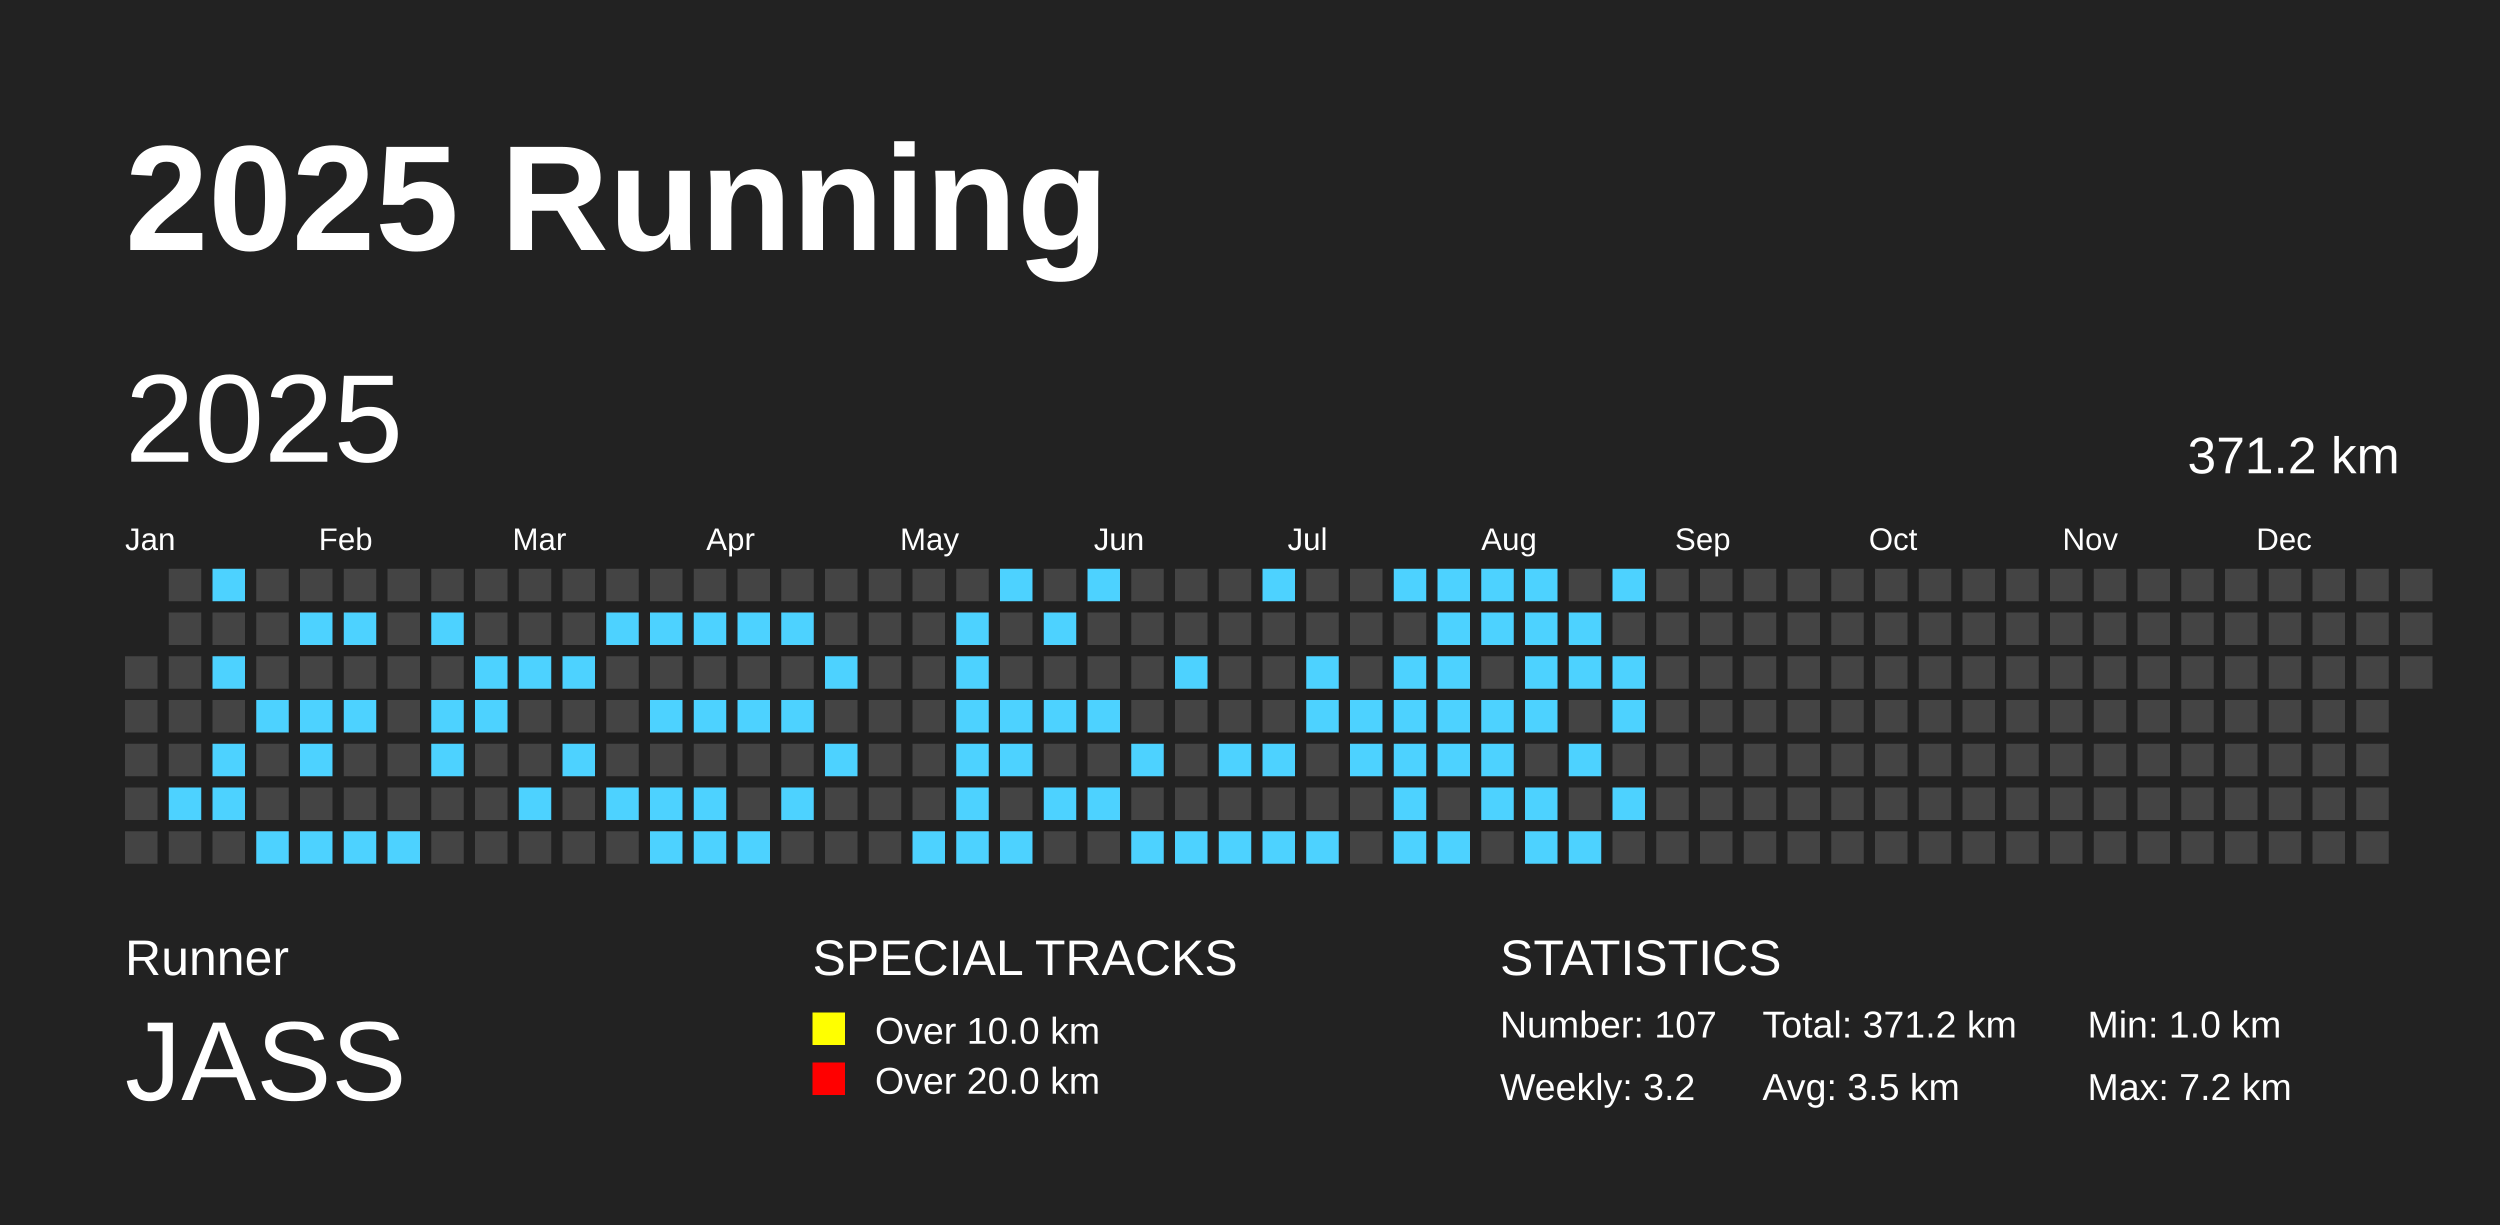
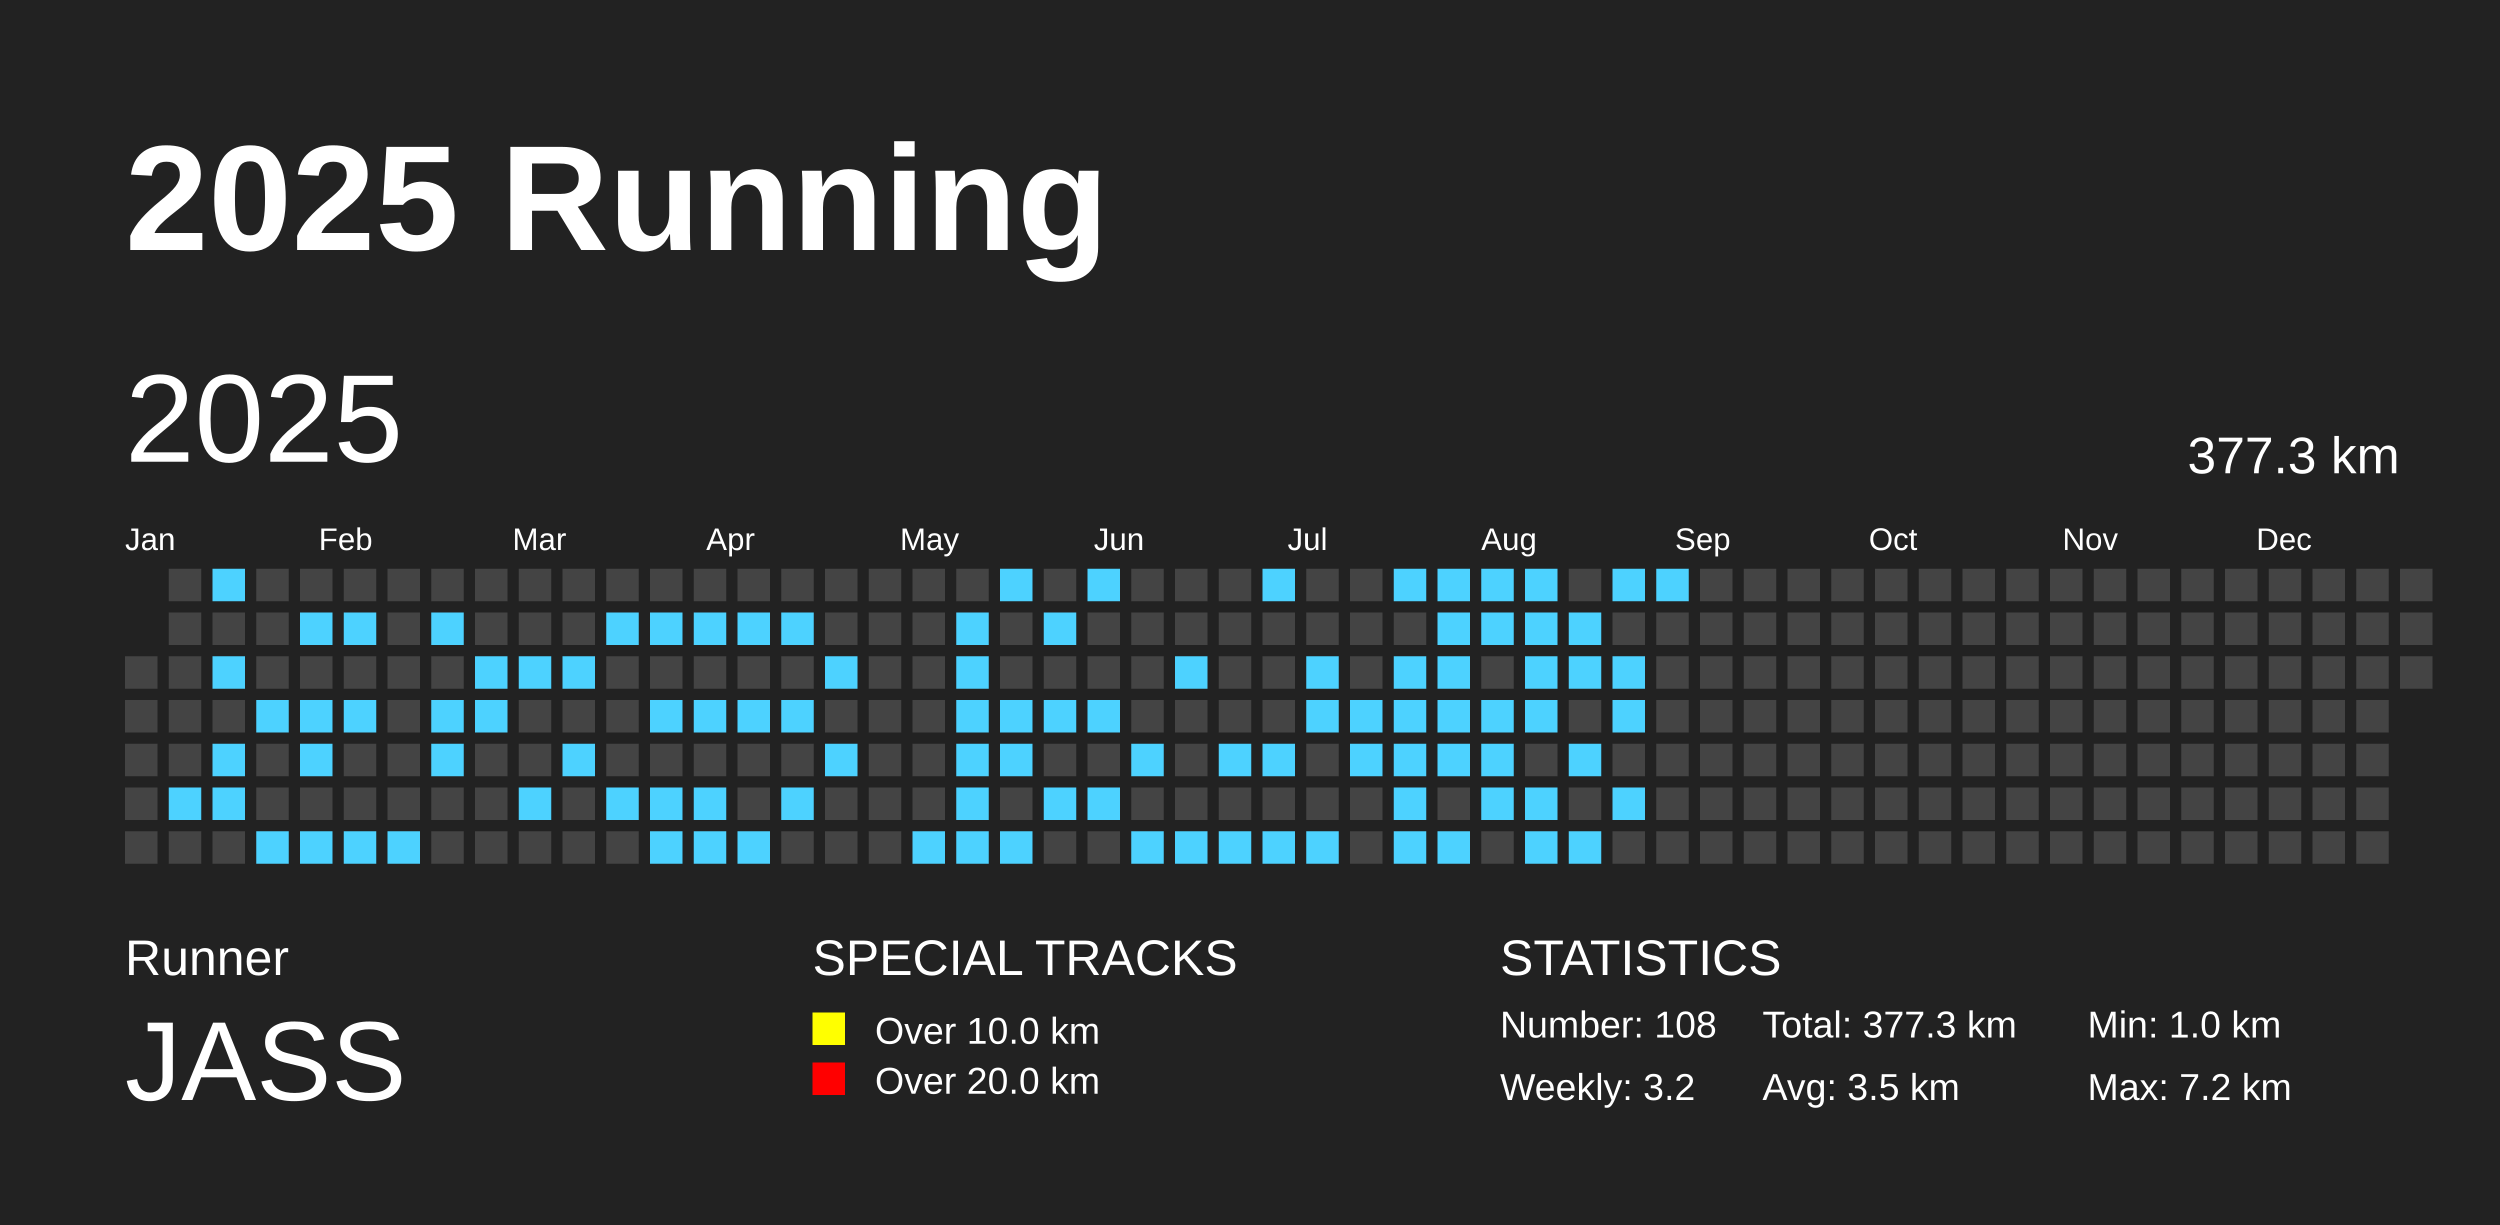
<svg xmlns="http://www.w3.org/2000/svg" baseProfile="full" height="98mm" version="1.1" viewBox="0,0,200,98" width="200mm">
  <defs />
  <rect fill="#222222" height="98" width="200" x="0" y="0" />
  <text fill="#FFFFFF" style="font-size:12px; font-family:Arial; font-weight:bold;" x="10" y="20">2025 Running</text>
  <text fill="#FFFFFF" style="font-size:4px; font-family:Arial" x="10" y="78">Runner</text>
  <text fill="#FFFFFF" style="font-size:9px; font-family:Arial" x="10" y="88">JASS</text>
  <text fill="#FFFFFF" style="font-size:4px; font-family:Arial" x="65" y="78">SPECIAL TRACKS</text>
  <rect fill="yellow" height="2.6" width="2.6" x="65" y="81" />
  <text fill="#FFFFFF" style="font-size:3px; font-family:Arial" x="70" y="83.5">Over 10.0 km</text>
  <rect fill="red" height="2.6" width="2.6" x="65" y="85" />
  <text fill="#FFFFFF" style="font-size:3px; font-family:Arial" x="70" y="87.5">Over 20.0 km</text>
  <text fill="#FFFFFF" style="font-size:4px; font-family:Arial" x="120" y="78">STATISTICS</text>
-   <text fill="#FFFFFF" style="font-size:3px; font-family:Arial" x="120" y="83">Number: 107</text>
+   <text fill="#FFFFFF" style="font-size:3px; font-family:Arial" x="120" y="83">Number: 108</text>
  <text fill="#FFFFFF" style="font-size:3px; font-family:Arial" x="120" y="88">Weekly: 3.2</text>
-   <text fill="#FFFFFF" style="font-size:3px; font-family:Arial" x="141" y="83">Total: 371.2 km</text>
+   <text fill="#FFFFFF" style="font-size:3px; font-family:Arial" x="141" y="83">Total: 377.3 km</text>
  <text fill="#FFFFFF" style="font-size:3px; font-family:Arial" x="141" y="88">Avg: 3.5 km</text>
  <text fill="#FFFFFF" style="font-size:3px; font-family:Arial" x="167" y="83">Min: 1.0 km</text>
  <text fill="#FFFFFF" style="font-size:3px; font-family:Arial" x="167" y="88">Max: 7.2 km</text>
  <text dominant-baseline="hanging" fill="#FFFFFF" style="font-size:10.0px; font-family:Arial;" x="10" y="30">2025</text>
-   <text dominant-baseline="hanging" fill="#FFFFFF" style="font-size:4.125px; font-family:Arial;" x="175" y="35">371.2 km</text>
+   <text dominant-baseline="hanging" fill="#FFFFFF" style="font-size:4.125px; font-family:Arial;" x="175" y="35">377.3 km</text>
  <text fill="#FFFFFF" style="font-size:2.5px; font-family:Arial" x="10.0" y="44">Jan</text>
  <text fill="#FFFFFF" style="font-size:2.5px; font-family:Arial" x="25.5" y="44">Feb</text>
  <text fill="#FFFFFF" style="font-size:2.5px; font-family:Arial" x="41.0" y="44">Mar</text>
  <text fill="#FFFFFF" style="font-size:2.5px; font-family:Arial" x="56.5" y="44">Apr</text>
  <text fill="#FFFFFF" style="font-size:2.5px; font-family:Arial" x="72.0" y="44">May</text>
  <text fill="#FFFFFF" style="font-size:2.5px; font-family:Arial" x="87.5" y="44">Jun</text>
  <text fill="#FFFFFF" style="font-size:2.5px; font-family:Arial" x="103.0" y="44">Jul</text>
  <text fill="#FFFFFF" style="font-size:2.5px; font-family:Arial" x="118.5" y="44">Aug</text>
  <text fill="#FFFFFF" style="font-size:2.5px; font-family:Arial" x="134.0" y="44">Sep</text>
  <text fill="#FFFFFF" style="font-size:2.5px; font-family:Arial" x="149.5" y="44">Oct</text>
  <text fill="#FFFFFF" style="font-size:2.5px; font-family:Arial" x="165.0" y="44">Nov</text>
  <text fill="#FFFFFF" style="font-size:2.5px; font-family:Arial" x="180.5" y="44">Dec</text>
  <rect fill="#444444" height="2.6" width="2.6" x="10.0" y="52.5" />
  <rect fill="#444444" height="2.6" width="2.6" x="10.0" y="56.0" />
  <rect fill="#444444" height="2.6" width="2.6" x="10.0" y="59.5" />
  <rect fill="#444444" height="2.6" width="2.6" x="10.0" y="63.0" />
  <rect fill="#444444" height="2.6" width="2.6" x="10.0" y="66.5" />
  <rect fill="#444444" height="2.6" width="2.6" x="13.5" y="45.5" />
  <rect fill="#444444" height="2.6" width="2.6" x="13.5" y="49.0" />
  <rect fill="#444444" height="2.6" width="2.6" x="13.5" y="52.5" />
  <rect fill="#444444" height="2.6" width="2.6" x="13.5" y="56.0" />
  <rect fill="#444444" height="2.6" width="2.6" x="13.5" y="59.5" />
  <rect fill="#4DD2FF" height="2.6" width="2.6" x="13.5" y="63.0" />
  <rect fill="#444444" height="2.6" width="2.6" x="13.5" y="66.5" />
  <rect fill="#4DD2FF" height="2.6" width="2.6" x="17.0" y="45.5" />
  <rect fill="#444444" height="2.6" width="2.6" x="17.0" y="49.0" />
  <rect fill="#4DD2FF" height="2.6" width="2.6" x="17.0" y="52.5" />
  <rect fill="#444444" height="2.6" width="2.6" x="17.0" y="56.0" />
  <rect fill="#4DD2FF" height="2.6" width="2.6" x="17.0" y="59.5" />
  <rect fill="#4DD2FF" height="2.6" width="2.6" x="17.0" y="63.0" />
  <rect fill="#444444" height="2.6" width="2.6" x="17.0" y="66.5" />
  <rect fill="#444444" height="2.6" width="2.6" x="20.5" y="45.5" />
  <rect fill="#444444" height="2.6" width="2.6" x="20.5" y="49.0" />
  <rect fill="#444444" height="2.6" width="2.6" x="20.5" y="52.5" />
  <rect fill="#4DD2FF" height="2.6" width="2.6" x="20.5" y="56.0" />
  <rect fill="#444444" height="2.6" width="2.6" x="20.5" y="59.5" />
  <rect fill="#444444" height="2.6" width="2.6" x="20.5" y="63.0" />
  <rect fill="#4DD2FF" height="2.6" width="2.6" x="20.5" y="66.5" />
  <rect fill="#444444" height="2.6" width="2.6" x="24.0" y="45.5" />
  <rect fill="#4DD2FF" height="2.6" width="2.6" x="24.0" y="49.0" />
  <rect fill="#444444" height="2.6" width="2.6" x="24.0" y="52.5" />
  <rect fill="#4DD2FF" height="2.6" width="2.6" x="24.0" y="56.0" />
  <rect fill="#4DD2FF" height="2.6" width="2.6" x="24.0" y="59.5" />
  <rect fill="#444444" height="2.6" width="2.6" x="24.0" y="63.0" />
  <rect fill="#4DD2FF" height="2.6" width="2.6" x="24.0" y="66.5" />
  <rect fill="#444444" height="2.6" width="2.6" x="27.5" y="45.5" />
  <rect fill="#4DD2FF" height="2.6" width="2.6" x="27.5" y="49.0" />
  <rect fill="#444444" height="2.6" width="2.6" x="27.5" y="52.5" />
  <rect fill="#4DD2FF" height="2.6" width="2.6" x="27.5" y="56.0" />
  <rect fill="#444444" height="2.6" width="2.6" x="27.5" y="59.5" />
  <rect fill="#444444" height="2.6" width="2.6" x="27.5" y="63.0" />
  <rect fill="#4DD2FF" height="2.6" width="2.6" x="27.5" y="66.5" />
  <rect fill="#444444" height="2.6" width="2.6" x="31.0" y="45.5" />
  <rect fill="#444444" height="2.6" width="2.6" x="31.0" y="49.0" />
  <rect fill="#444444" height="2.6" width="2.6" x="31.0" y="52.5" />
  <rect fill="#444444" height="2.6" width="2.6" x="31.0" y="56.0" />
  <rect fill="#444444" height="2.6" width="2.6" x="31.0" y="59.5" />
  <rect fill="#444444" height="2.6" width="2.6" x="31.0" y="63.0" />
  <rect fill="#4DD2FF" height="2.6" width="2.6" x="31.0" y="66.5" />
  <rect fill="#444444" height="2.6" width="2.6" x="34.5" y="45.5" />
  <rect fill="#4DD2FF" height="2.6" width="2.6" x="34.5" y="49.0" />
  <rect fill="#444444" height="2.6" width="2.6" x="34.5" y="52.5" />
  <rect fill="#4DD2FF" height="2.6" width="2.6" x="34.5" y="56.0" />
  <rect fill="#4DD2FF" height="2.6" width="2.6" x="34.5" y="59.5" />
  <rect fill="#444444" height="2.6" width="2.6" x="34.5" y="63.0" />
  <rect fill="#444444" height="2.6" width="2.6" x="34.5" y="66.5" />
  <rect fill="#444444" height="2.6" width="2.6" x="38.0" y="45.5" />
  <rect fill="#444444" height="2.6" width="2.6" x="38.0" y="49.0" />
  <rect fill="#4DD2FF" height="2.6" width="2.6" x="38.0" y="52.5" />
  <rect fill="#4DD2FF" height="2.6" width="2.6" x="38.0" y="56.0" />
  <rect fill="#444444" height="2.6" width="2.6" x="38.0" y="59.5" />
  <rect fill="#444444" height="2.6" width="2.6" x="38.0" y="63.0" />
  <rect fill="#444444" height="2.6" width="2.6" x="38.0" y="66.5" />
  <rect fill="#444444" height="2.6" width="2.6" x="41.5" y="45.5" />
  <rect fill="#444444" height="2.6" width="2.6" x="41.5" y="49.0" />
  <rect fill="#4DD2FF" height="2.6" width="2.6" x="41.5" y="52.5" />
  <rect fill="#444444" height="2.6" width="2.6" x="41.5" y="56.0" />
  <rect fill="#444444" height="2.6" width="2.6" x="41.5" y="59.5" />
  <rect fill="#4DD2FF" height="2.6" width="2.6" x="41.5" y="63.0" />
  <rect fill="#444444" height="2.6" width="2.6" x="41.5" y="66.5" />
  <rect fill="#444444" height="2.6" width="2.6" x="45.0" y="45.5" />
  <rect fill="#444444" height="2.6" width="2.6" x="45.0" y="49.0" />
  <rect fill="#4DD2FF" height="2.6" width="2.6" x="45.0" y="52.5" />
  <rect fill="#444444" height="2.6" width="2.6" x="45.0" y="56.0" />
  <rect fill="#4DD2FF" height="2.6" width="2.6" x="45.0" y="59.5" />
  <rect fill="#444444" height="2.6" width="2.6" x="45.0" y="63.0" />
  <rect fill="#444444" height="2.6" width="2.6" x="45.0" y="66.5" />
  <rect fill="#444444" height="2.6" width="2.6" x="48.5" y="45.5" />
  <rect fill="#4DD2FF" height="2.6" width="2.6" x="48.5" y="49.0" />
  <rect fill="#444444" height="2.6" width="2.6" x="48.5" y="52.5" />
  <rect fill="#444444" height="2.6" width="2.6" x="48.5" y="56.0" />
  <rect fill="#444444" height="2.6" width="2.6" x="48.5" y="59.5" />
  <rect fill="#4DD2FF" height="2.6" width="2.6" x="48.5" y="63.0" />
  <rect fill="#444444" height="2.6" width="2.6" x="48.5" y="66.5" />
  <rect fill="#444444" height="2.6" width="2.6" x="52.0" y="45.5" />
  <rect fill="#4DD2FF" height="2.6" width="2.6" x="52.0" y="49.0" />
  <rect fill="#444444" height="2.6" width="2.6" x="52.0" y="52.5" />
  <rect fill="#4DD2FF" height="2.6" width="2.6" x="52.0" y="56.0" />
  <rect fill="#444444" height="2.6" width="2.6" x="52.0" y="59.5" />
  <rect fill="#4DD2FF" height="2.6" width="2.6" x="52.0" y="63.0" />
  <rect fill="#4DD2FF" height="2.6" width="2.6" x="52.0" y="66.5" />
  <rect fill="#444444" height="2.6" width="2.6" x="55.5" y="45.5" />
  <rect fill="#4DD2FF" height="2.6" width="2.6" x="55.5" y="49.0" />
  <rect fill="#444444" height="2.6" width="2.6" x="55.5" y="52.5" />
  <rect fill="#4DD2FF" height="2.6" width="2.6" x="55.5" y="56.0" />
  <rect fill="#444444" height="2.6" width="2.6" x="55.5" y="59.5" />
  <rect fill="#4DD2FF" height="2.6" width="2.6" x="55.5" y="63.0" />
  <rect fill="#4DD2FF" height="2.6" width="2.6" x="55.5" y="66.5" />
  <rect fill="#444444" height="2.6" width="2.6" x="59.0" y="45.5" />
  <rect fill="#4DD2FF" height="2.6" width="2.6" x="59.0" y="49.0" />
  <rect fill="#444444" height="2.6" width="2.6" x="59.0" y="52.5" />
  <rect fill="#4DD2FF" height="2.6" width="2.6" x="59.0" y="56.0" />
  <rect fill="#444444" height="2.6" width="2.6" x="59.0" y="59.5" />
  <rect fill="#444444" height="2.6" width="2.6" x="59.0" y="63.0" />
  <rect fill="#4DD2FF" height="2.6" width="2.6" x="59.0" y="66.5" />
  <rect fill="#444444" height="2.6" width="2.6" x="62.5" y="45.5" />
  <rect fill="#4DD2FF" height="2.6" width="2.6" x="62.5" y="49.0" />
  <rect fill="#444444" height="2.6" width="2.6" x="62.5" y="52.5" />
  <rect fill="#4DD2FF" height="2.6" width="2.6" x="62.5" y="56.0" />
  <rect fill="#444444" height="2.6" width="2.6" x="62.5" y="59.5" />
  <rect fill="#4DD2FF" height="2.6" width="2.6" x="62.5" y="63.0" />
  <rect fill="#444444" height="2.6" width="2.6" x="62.5" y="66.5" />
  <rect fill="#444444" height="2.6" width="2.6" x="66.0" y="45.5" />
  <rect fill="#444444" height="2.6" width="2.6" x="66.0" y="49.0" />
  <rect fill="#4DD2FF" height="2.6" width="2.6" x="66.0" y="52.5" />
  <rect fill="#444444" height="2.6" width="2.6" x="66.0" y="56.0" />
  <rect fill="#4DD2FF" height="2.6" width="2.6" x="66.0" y="59.5" />
  <rect fill="#444444" height="2.6" width="2.6" x="66.0" y="63.0" />
  <rect fill="#444444" height="2.6" width="2.6" x="66.0" y="66.5" />
  <rect fill="#444444" height="2.6" width="2.6" x="69.5" y="45.5" />
  <rect fill="#444444" height="2.6" width="2.6" x="69.5" y="49.0" />
  <rect fill="#444444" height="2.6" width="2.6" x="69.5" y="52.5" />
  <rect fill="#444444" height="2.6" width="2.6" x="69.5" y="56.0" />
  <rect fill="#444444" height="2.6" width="2.6" x="69.5" y="59.5" />
  <rect fill="#444444" height="2.6" width="2.6" x="69.5" y="63.0" />
  <rect fill="#444444" height="2.6" width="2.6" x="69.5" y="66.5" />
  <rect fill="#444444" height="2.6" width="2.6" x="73.0" y="45.5" />
  <rect fill="#444444" height="2.6" width="2.6" x="73.0" y="49.0" />
  <rect fill="#444444" height="2.6" width="2.6" x="73.0" y="52.5" />
  <rect fill="#444444" height="2.6" width="2.6" x="73.0" y="56.0" />
  <rect fill="#444444" height="2.6" width="2.6" x="73.0" y="59.5" />
  <rect fill="#444444" height="2.6" width="2.6" x="73.0" y="63.0" />
  <rect fill="#4DD2FF" height="2.6" width="2.6" x="73.0" y="66.5" />
  <rect fill="#444444" height="2.6" width="2.6" x="76.5" y="45.5" />
  <rect fill="#4DD2FF" height="2.6" width="2.6" x="76.5" y="49.0" />
  <rect fill="#4DD2FF" height="2.6" width="2.6" x="76.5" y="52.5" />
  <rect fill="#4DD2FF" height="2.6" width="2.6" x="76.5" y="56.0" />
  <rect fill="#4DD2FF" height="2.6" width="2.6" x="76.5" y="59.5" />
  <rect fill="#4DD2FF" height="2.6" width="2.6" x="76.5" y="63.0" />
  <rect fill="#4DD2FF" height="2.6" width="2.6" x="76.5" y="66.5" />
  <rect fill="#4DD2FF" height="2.6" width="2.6" x="80.0" y="45.5" />
  <rect fill="#444444" height="2.6" width="2.6" x="80.0" y="49.0" />
  <rect fill="#444444" height="2.6" width="2.6" x="80.0" y="52.5" />
  <rect fill="#4DD2FF" height="2.6" width="2.6" x="80.0" y="56.0" />
  <rect fill="#4DD2FF" height="2.6" width="2.6" x="80.0" y="59.5" />
  <rect fill="#444444" height="2.6" width="2.6" x="80.0" y="63.0" />
  <rect fill="#4DD2FF" height="2.6" width="2.6" x="80.0" y="66.5" />
  <rect fill="#444444" height="2.6" width="2.6" x="83.5" y="45.5" />
  <rect fill="#4DD2FF" height="2.6" width="2.6" x="83.5" y="49.0" />
  <rect fill="#444444" height="2.6" width="2.6" x="83.5" y="52.5" />
  <rect fill="#4DD2FF" height="2.6" width="2.6" x="83.5" y="56.0" />
  <rect fill="#444444" height="2.6" width="2.6" x="83.5" y="59.5" />
  <rect fill="#4DD2FF" height="2.6" width="2.6" x="83.5" y="63.0" />
  <rect fill="#444444" height="2.6" width="2.6" x="83.5" y="66.5" />
  <rect fill="#4DD2FF" height="2.6" width="2.6" x="87.0" y="45.5" />
  <rect fill="#444444" height="2.6" width="2.6" x="87.0" y="49.0" />
  <rect fill="#444444" height="2.6" width="2.6" x="87.0" y="52.5" />
  <rect fill="#4DD2FF" height="2.6" width="2.6" x="87.0" y="56.0" />
  <rect fill="#444444" height="2.6" width="2.6" x="87.0" y="59.5" />
  <rect fill="#4DD2FF" height="2.6" width="2.6" x="87.0" y="63.0" />
  <rect fill="#444444" height="2.6" width="2.6" x="87.0" y="66.5" />
  <rect fill="#444444" height="2.6" width="2.6" x="90.5" y="45.5" />
  <rect fill="#444444" height="2.6" width="2.6" x="90.5" y="49.0" />
  <rect fill="#444444" height="2.6" width="2.6" x="90.5" y="52.5" />
  <rect fill="#444444" height="2.6" width="2.6" x="90.5" y="56.0" />
  <rect fill="#4DD2FF" height="2.6" width="2.6" x="90.5" y="59.5" />
  <rect fill="#444444" height="2.6" width="2.6" x="90.5" y="63.0" />
  <rect fill="#4DD2FF" height="2.6" width="2.6" x="90.5" y="66.5" />
  <rect fill="#444444" height="2.6" width="2.6" x="94.0" y="45.5" />
  <rect fill="#444444" height="2.6" width="2.6" x="94.0" y="49.0" />
  <rect fill="#4DD2FF" height="2.6" width="2.6" x="94.0" y="52.5" />
  <rect fill="#444444" height="2.6" width="2.6" x="94.0" y="56.0" />
  <rect fill="#444444" height="2.6" width="2.6" x="94.0" y="59.5" />
  <rect fill="#444444" height="2.6" width="2.6" x="94.0" y="63.0" />
  <rect fill="#4DD2FF" height="2.6" width="2.6" x="94.0" y="66.5" />
  <rect fill="#444444" height="2.6" width="2.6" x="97.5" y="45.5" />
  <rect fill="#444444" height="2.6" width="2.6" x="97.5" y="49.0" />
  <rect fill="#444444" height="2.6" width="2.6" x="97.5" y="52.5" />
  <rect fill="#444444" height="2.6" width="2.6" x="97.5" y="56.0" />
  <rect fill="#4DD2FF" height="2.6" width="2.6" x="97.5" y="59.5" />
  <rect fill="#444444" height="2.6" width="2.6" x="97.5" y="63.0" />
  <rect fill="#4DD2FF" height="2.6" width="2.6" x="97.5" y="66.5" />
  <rect fill="#4DD2FF" height="2.6" width="2.6" x="101.0" y="45.5" />
  <rect fill="#444444" height="2.6" width="2.6" x="101.0" y="49.0" />
  <rect fill="#444444" height="2.6" width="2.6" x="101.0" y="52.5" />
  <rect fill="#444444" height="2.6" width="2.6" x="101.0" y="56.0" />
  <rect fill="#4DD2FF" height="2.6" width="2.6" x="101.0" y="59.5" />
  <rect fill="#444444" height="2.6" width="2.6" x="101.0" y="63.0" />
  <rect fill="#4DD2FF" height="2.6" width="2.6" x="101.0" y="66.5" />
  <rect fill="#444444" height="2.6" width="2.6" x="104.5" y="45.5" />
  <rect fill="#444444" height="2.6" width="2.6" x="104.5" y="49.0" />
  <rect fill="#4DD2FF" height="2.6" width="2.6" x="104.5" y="52.5" />
  <rect fill="#4DD2FF" height="2.6" width="2.6" x="104.5" y="56.0" />
  <rect fill="#444444" height="2.6" width="2.6" x="104.5" y="59.5" />
  <rect fill="#444444" height="2.6" width="2.6" x="104.5" y="63.0" />
  <rect fill="#4DD2FF" height="2.6" width="2.6" x="104.5" y="66.5" />
  <rect fill="#444444" height="2.6" width="2.6" x="108.0" y="45.5" />
  <rect fill="#444444" height="2.6" width="2.6" x="108.0" y="49.0" />
  <rect fill="#444444" height="2.6" width="2.6" x="108.0" y="52.5" />
  <rect fill="#4DD2FF" height="2.6" width="2.6" x="108.0" y="56.0" />
  <rect fill="#4DD2FF" height="2.6" width="2.6" x="108.0" y="59.5" />
  <rect fill="#444444" height="2.6" width="2.6" x="108.0" y="63.0" />
  <rect fill="#444444" height="2.6" width="2.6" x="108.0" y="66.5" />
  <rect fill="#4DD2FF" height="2.6" width="2.6" x="111.5" y="45.5" />
  <rect fill="#444444" height="2.6" width="2.6" x="111.5" y="49.0" />
  <rect fill="#4DD2FF" height="2.6" width="2.6" x="111.5" y="52.5" />
  <rect fill="#4DD2FF" height="2.6" width="2.6" x="111.5" y="56.0" />
  <rect fill="#4DD2FF" height="2.6" width="2.6" x="111.5" y="59.5" />
  <rect fill="#4DD2FF" height="2.6" width="2.6" x="111.5" y="63.0" />
  <rect fill="#4DD2FF" height="2.6" width="2.6" x="111.5" y="66.5" />
  <rect fill="#4DD2FF" height="2.6" width="2.6" x="115.0" y="45.5" />
  <rect fill="#4DD2FF" height="2.6" width="2.6" x="115.0" y="49.0" />
  <rect fill="#4DD2FF" height="2.6" width="2.6" x="115.0" y="52.5" />
  <rect fill="#4DD2FF" height="2.6" width="2.6" x="115.0" y="56.0" />
  <rect fill="#4DD2FF" height="2.6" width="2.6" x="115.0" y="59.5" />
  <rect fill="#444444" height="2.6" width="2.6" x="115.0" y="63.0" />
  <rect fill="#4DD2FF" height="2.6" width="2.6" x="115.0" y="66.5" />
  <rect fill="#4DD2FF" height="2.6" width="2.6" x="118.5" y="45.5" />
  <rect fill="#4DD2FF" height="2.6" width="2.6" x="118.5" y="49.0" />
  <rect fill="#444444" height="2.6" width="2.6" x="118.5" y="52.5" />
  <rect fill="#4DD2FF" height="2.6" width="2.6" x="118.5" y="56.0" />
  <rect fill="#4DD2FF" height="2.6" width="2.6" x="118.5" y="59.5" />
  <rect fill="#4DD2FF" height="2.6" width="2.6" x="118.5" y="63.0" />
  <rect fill="#444444" height="2.6" width="2.6" x="118.5" y="66.5" />
  <rect fill="#4DD2FF" height="2.6" width="2.6" x="122.0" y="45.5" />
  <rect fill="#4DD2FF" height="2.6" width="2.6" x="122.0" y="49.0" />
  <rect fill="#4DD2FF" height="2.6" width="2.6" x="122.0" y="52.5" />
  <rect fill="#4DD2FF" height="2.6" width="2.6" x="122.0" y="56.0" />
  <rect fill="#444444" height="2.6" width="2.6" x="122.0" y="59.5" />
  <rect fill="#4DD2FF" height="2.6" width="2.6" x="122.0" y="63.0" />
  <rect fill="#4DD2FF" height="2.6" width="2.6" x="122.0" y="66.5" />
  <rect fill="#444444" height="2.6" width="2.6" x="125.5" y="45.5" />
  <rect fill="#4DD2FF" height="2.6" width="2.6" x="125.5" y="49.0" />
  <rect fill="#4DD2FF" height="2.6" width="2.6" x="125.5" y="52.5" />
  <rect fill="#444444" height="2.6" width="2.6" x="125.5" y="56.0" />
  <rect fill="#4DD2FF" height="2.6" width="2.6" x="125.5" y="59.5" />
  <rect fill="#444444" height="2.6" width="2.6" x="125.5" y="63.0" />
  <rect fill="#4DD2FF" height="2.6" width="2.6" x="125.5" y="66.5" />
  <rect fill="#4DD2FF" height="2.6" width="2.6" x="129.0" y="45.5" />
  <rect fill="#444444" height="2.6" width="2.6" x="129.0" y="49.0" />
  <rect fill="#4DD2FF" height="2.6" width="2.6" x="129.0" y="52.5" />
  <rect fill="#4DD2FF" height="2.6" width="2.6" x="129.0" y="56.0" />
  <rect fill="#444444" height="2.6" width="2.6" x="129.0" y="59.5" />
  <rect fill="#4DD2FF" height="2.6" width="2.6" x="129.0" y="63.0" />
  <rect fill="#444444" height="2.6" width="2.6" x="129.0" y="66.5" />
-   <rect fill="#444444" height="2.6" width="2.6" x="132.5" y="45.5" />
+   <rect fill="#4DD2FF" height="2.6" width="2.6" x="132.5" y="45.5" />
  <rect fill="#444444" height="2.6" width="2.6" x="132.5" y="49.0" />
  <rect fill="#444444" height="2.6" width="2.6" x="132.5" y="52.5" />
  <rect fill="#444444" height="2.6" width="2.6" x="132.5" y="56.0" />
  <rect fill="#444444" height="2.6" width="2.6" x="132.5" y="59.5" />
  <rect fill="#444444" height="2.6" width="2.6" x="132.5" y="63.0" />
  <rect fill="#444444" height="2.6" width="2.6" x="132.5" y="66.5" />
  <rect fill="#444444" height="2.6" width="2.6" x="136.0" y="45.5" />
  <rect fill="#444444" height="2.6" width="2.6" x="136.0" y="49.0" />
  <rect fill="#444444" height="2.6" width="2.6" x="136.0" y="52.5" />
  <rect fill="#444444" height="2.6" width="2.6" x="136.0" y="56.0" />
  <rect fill="#444444" height="2.6" width="2.6" x="136.0" y="59.5" />
  <rect fill="#444444" height="2.6" width="2.6" x="136.0" y="63.0" />
  <rect fill="#444444" height="2.6" width="2.6" x="136.0" y="66.5" />
  <rect fill="#444444" height="2.6" width="2.6" x="139.5" y="45.5" />
  <rect fill="#444444" height="2.6" width="2.6" x="139.5" y="49.0" />
  <rect fill="#444444" height="2.6" width="2.6" x="139.5" y="52.5" />
  <rect fill="#444444" height="2.6" width="2.6" x="139.5" y="56.0" />
  <rect fill="#444444" height="2.6" width="2.6" x="139.5" y="59.5" />
  <rect fill="#444444" height="2.6" width="2.6" x="139.5" y="63.0" />
  <rect fill="#444444" height="2.6" width="2.6" x="139.5" y="66.5" />
  <rect fill="#444444" height="2.6" width="2.6" x="143.0" y="45.5" />
  <rect fill="#444444" height="2.6" width="2.6" x="143.0" y="49.0" />
  <rect fill="#444444" height="2.6" width="2.6" x="143.0" y="52.5" />
  <rect fill="#444444" height="2.6" width="2.6" x="143.0" y="56.0" />
  <rect fill="#444444" height="2.6" width="2.6" x="143.0" y="59.5" />
  <rect fill="#444444" height="2.6" width="2.6" x="143.0" y="63.0" />
  <rect fill="#444444" height="2.6" width="2.6" x="143.0" y="66.5" />
  <rect fill="#444444" height="2.6" width="2.6" x="146.5" y="45.5" />
  <rect fill="#444444" height="2.6" width="2.6" x="146.5" y="49.0" />
  <rect fill="#444444" height="2.6" width="2.6" x="146.5" y="52.5" />
  <rect fill="#444444" height="2.6" width="2.6" x="146.5" y="56.0" />
  <rect fill="#444444" height="2.6" width="2.6" x="146.5" y="59.5" />
  <rect fill="#444444" height="2.6" width="2.6" x="146.5" y="63.0" />
  <rect fill="#444444" height="2.6" width="2.6" x="146.5" y="66.5" />
  <rect fill="#444444" height="2.6" width="2.6" x="150.0" y="45.5" />
  <rect fill="#444444" height="2.6" width="2.6" x="150.0" y="49.0" />
  <rect fill="#444444" height="2.6" width="2.6" x="150.0" y="52.5" />
  <rect fill="#444444" height="2.6" width="2.6" x="150.0" y="56.0" />
  <rect fill="#444444" height="2.6" width="2.6" x="150.0" y="59.5" />
  <rect fill="#444444" height="2.6" width="2.6" x="150.0" y="63.0" />
  <rect fill="#444444" height="2.6" width="2.6" x="150.0" y="66.5" />
  <rect fill="#444444" height="2.6" width="2.6" x="153.5" y="45.5" />
  <rect fill="#444444" height="2.6" width="2.6" x="153.5" y="49.0" />
  <rect fill="#444444" height="2.6" width="2.6" x="153.5" y="52.5" />
  <rect fill="#444444" height="2.6" width="2.6" x="153.5" y="56.0" />
  <rect fill="#444444" height="2.6" width="2.6" x="153.5" y="59.5" />
  <rect fill="#444444" height="2.6" width="2.6" x="153.5" y="63.0" />
  <rect fill="#444444" height="2.6" width="2.6" x="153.5" y="66.5" />
  <rect fill="#444444" height="2.6" width="2.6" x="157.0" y="45.5" />
  <rect fill="#444444" height="2.6" width="2.6" x="157.0" y="49.0" />
  <rect fill="#444444" height="2.6" width="2.6" x="157.0" y="52.5" />
  <rect fill="#444444" height="2.6" width="2.6" x="157.0" y="56.0" />
  <rect fill="#444444" height="2.6" width="2.6" x="157.0" y="59.5" />
  <rect fill="#444444" height="2.6" width="2.6" x="157.0" y="63.0" />
  <rect fill="#444444" height="2.6" width="2.6" x="157.0" y="66.5" />
  <rect fill="#444444" height="2.6" width="2.6" x="160.5" y="45.5" />
  <rect fill="#444444" height="2.6" width="2.6" x="160.5" y="49.0" />
  <rect fill="#444444" height="2.6" width="2.6" x="160.5" y="52.5" />
  <rect fill="#444444" height="2.6" width="2.6" x="160.5" y="56.0" />
  <rect fill="#444444" height="2.6" width="2.6" x="160.5" y="59.5" />
  <rect fill="#444444" height="2.6" width="2.6" x="160.5" y="63.0" />
  <rect fill="#444444" height="2.6" width="2.6" x="160.5" y="66.5" />
  <rect fill="#444444" height="2.6" width="2.6" x="164.0" y="45.5" />
  <rect fill="#444444" height="2.6" width="2.6" x="164.0" y="49.0" />
  <rect fill="#444444" height="2.6" width="2.6" x="164.0" y="52.5" />
  <rect fill="#444444" height="2.6" width="2.6" x="164.0" y="56.0" />
  <rect fill="#444444" height="2.6" width="2.6" x="164.0" y="59.5" />
  <rect fill="#444444" height="2.6" width="2.6" x="164.0" y="63.0" />
  <rect fill="#444444" height="2.6" width="2.6" x="164.0" y="66.5" />
  <rect fill="#444444" height="2.6" width="2.6" x="167.5" y="45.5" />
  <rect fill="#444444" height="2.6" width="2.6" x="167.5" y="49.0" />
  <rect fill="#444444" height="2.6" width="2.6" x="167.5" y="52.5" />
  <rect fill="#444444" height="2.6" width="2.6" x="167.5" y="56.0" />
  <rect fill="#444444" height="2.6" width="2.6" x="167.5" y="59.5" />
  <rect fill="#444444" height="2.6" width="2.6" x="167.5" y="63.0" />
  <rect fill="#444444" height="2.6" width="2.6" x="167.5" y="66.5" />
  <rect fill="#444444" height="2.6" width="2.6" x="171.0" y="45.5" />
  <rect fill="#444444" height="2.6" width="2.6" x="171.0" y="49.0" />
  <rect fill="#444444" height="2.6" width="2.6" x="171.0" y="52.5" />
  <rect fill="#444444" height="2.6" width="2.6" x="171.0" y="56.0" />
  <rect fill="#444444" height="2.6" width="2.6" x="171.0" y="59.5" />
  <rect fill="#444444" height="2.6" width="2.6" x="171.0" y="63.0" />
  <rect fill="#444444" height="2.6" width="2.6" x="171.0" y="66.5" />
  <rect fill="#444444" height="2.6" width="2.6" x="174.5" y="45.5" />
  <rect fill="#444444" height="2.6" width="2.6" x="174.5" y="49.0" />
  <rect fill="#444444" height="2.6" width="2.6" x="174.5" y="52.5" />
  <rect fill="#444444" height="2.6" width="2.6" x="174.5" y="56.0" />
  <rect fill="#444444" height="2.6" width="2.6" x="174.5" y="59.5" />
  <rect fill="#444444" height="2.6" width="2.6" x="174.5" y="63.0" />
  <rect fill="#444444" height="2.6" width="2.6" x="174.5" y="66.5" />
  <rect fill="#444444" height="2.6" width="2.6" x="178.0" y="45.5" />
  <rect fill="#444444" height="2.6" width="2.6" x="178.0" y="49.0" />
  <rect fill="#444444" height="2.6" width="2.6" x="178.0" y="52.5" />
  <rect fill="#444444" height="2.6" width="2.6" x="178.0" y="56.0" />
  <rect fill="#444444" height="2.6" width="2.6" x="178.0" y="59.5" />
  <rect fill="#444444" height="2.6" width="2.6" x="178.0" y="63.0" />
  <rect fill="#444444" height="2.6" width="2.6" x="178.0" y="66.5" />
  <rect fill="#444444" height="2.6" width="2.6" x="181.5" y="45.5" />
  <rect fill="#444444" height="2.6" width="2.6" x="181.5" y="49.0" />
  <rect fill="#444444" height="2.6" width="2.6" x="181.5" y="52.5" />
  <rect fill="#444444" height="2.6" width="2.6" x="181.5" y="56.0" />
  <rect fill="#444444" height="2.6" width="2.6" x="181.5" y="59.5" />
  <rect fill="#444444" height="2.6" width="2.6" x="181.5" y="63.0" />
  <rect fill="#444444" height="2.6" width="2.6" x="181.5" y="66.5" />
  <rect fill="#444444" height="2.6" width="2.6" x="185.0" y="45.5" />
  <rect fill="#444444" height="2.6" width="2.6" x="185.0" y="49.0" />
  <rect fill="#444444" height="2.6" width="2.6" x="185.0" y="52.5" />
  <rect fill="#444444" height="2.6" width="2.6" x="185.0" y="56.0" />
  <rect fill="#444444" height="2.6" width="2.6" x="185.0" y="59.5" />
  <rect fill="#444444" height="2.6" width="2.6" x="185.0" y="63.0" />
  <rect fill="#444444" height="2.6" width="2.6" x="185.0" y="66.5" />
  <rect fill="#444444" height="2.6" width="2.6" x="188.5" y="45.5" />
  <rect fill="#444444" height="2.6" width="2.6" x="188.5" y="49.0" />
  <rect fill="#444444" height="2.6" width="2.6" x="188.5" y="52.5" />
  <rect fill="#444444" height="2.6" width="2.6" x="188.5" y="56.0" />
  <rect fill="#444444" height="2.6" width="2.6" x="188.5" y="59.5" />
  <rect fill="#444444" height="2.6" width="2.6" x="188.5" y="63.0" />
  <rect fill="#444444" height="2.6" width="2.6" x="188.5" y="66.5" />
  <rect fill="#444444" height="2.6" width="2.6" x="192.0" y="45.5" />
  <rect fill="#444444" height="2.6" width="2.6" x="192.0" y="49.0" />
  <rect fill="#444444" height="2.6" width="2.6" x="192.0" y="52.5" />
</svg>
